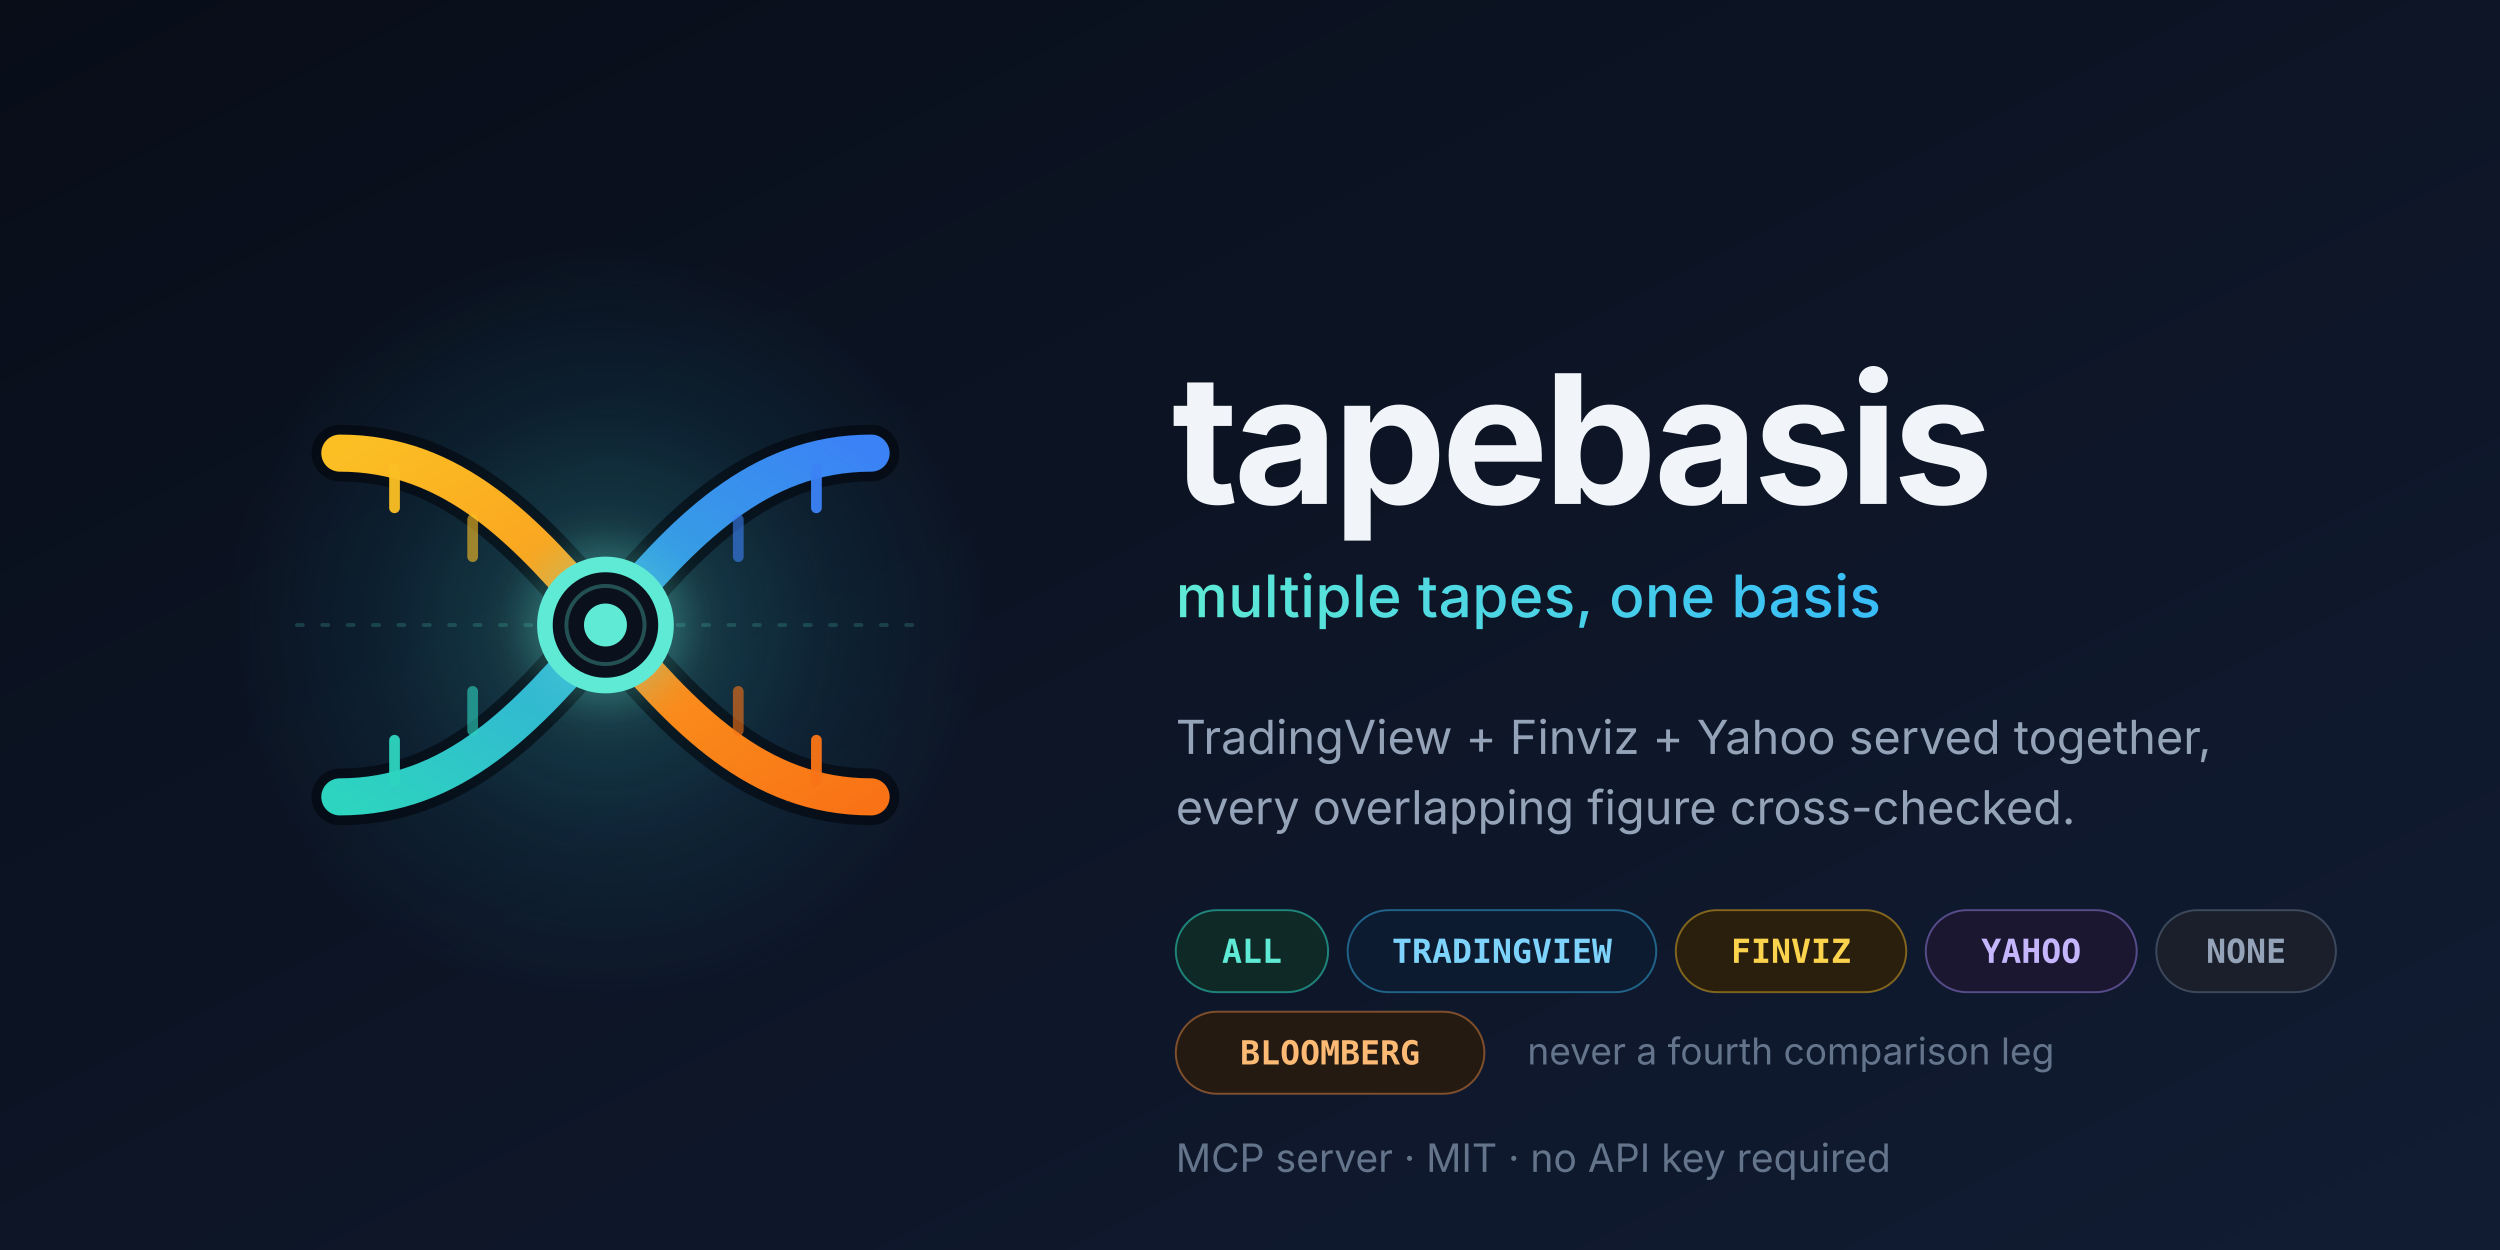
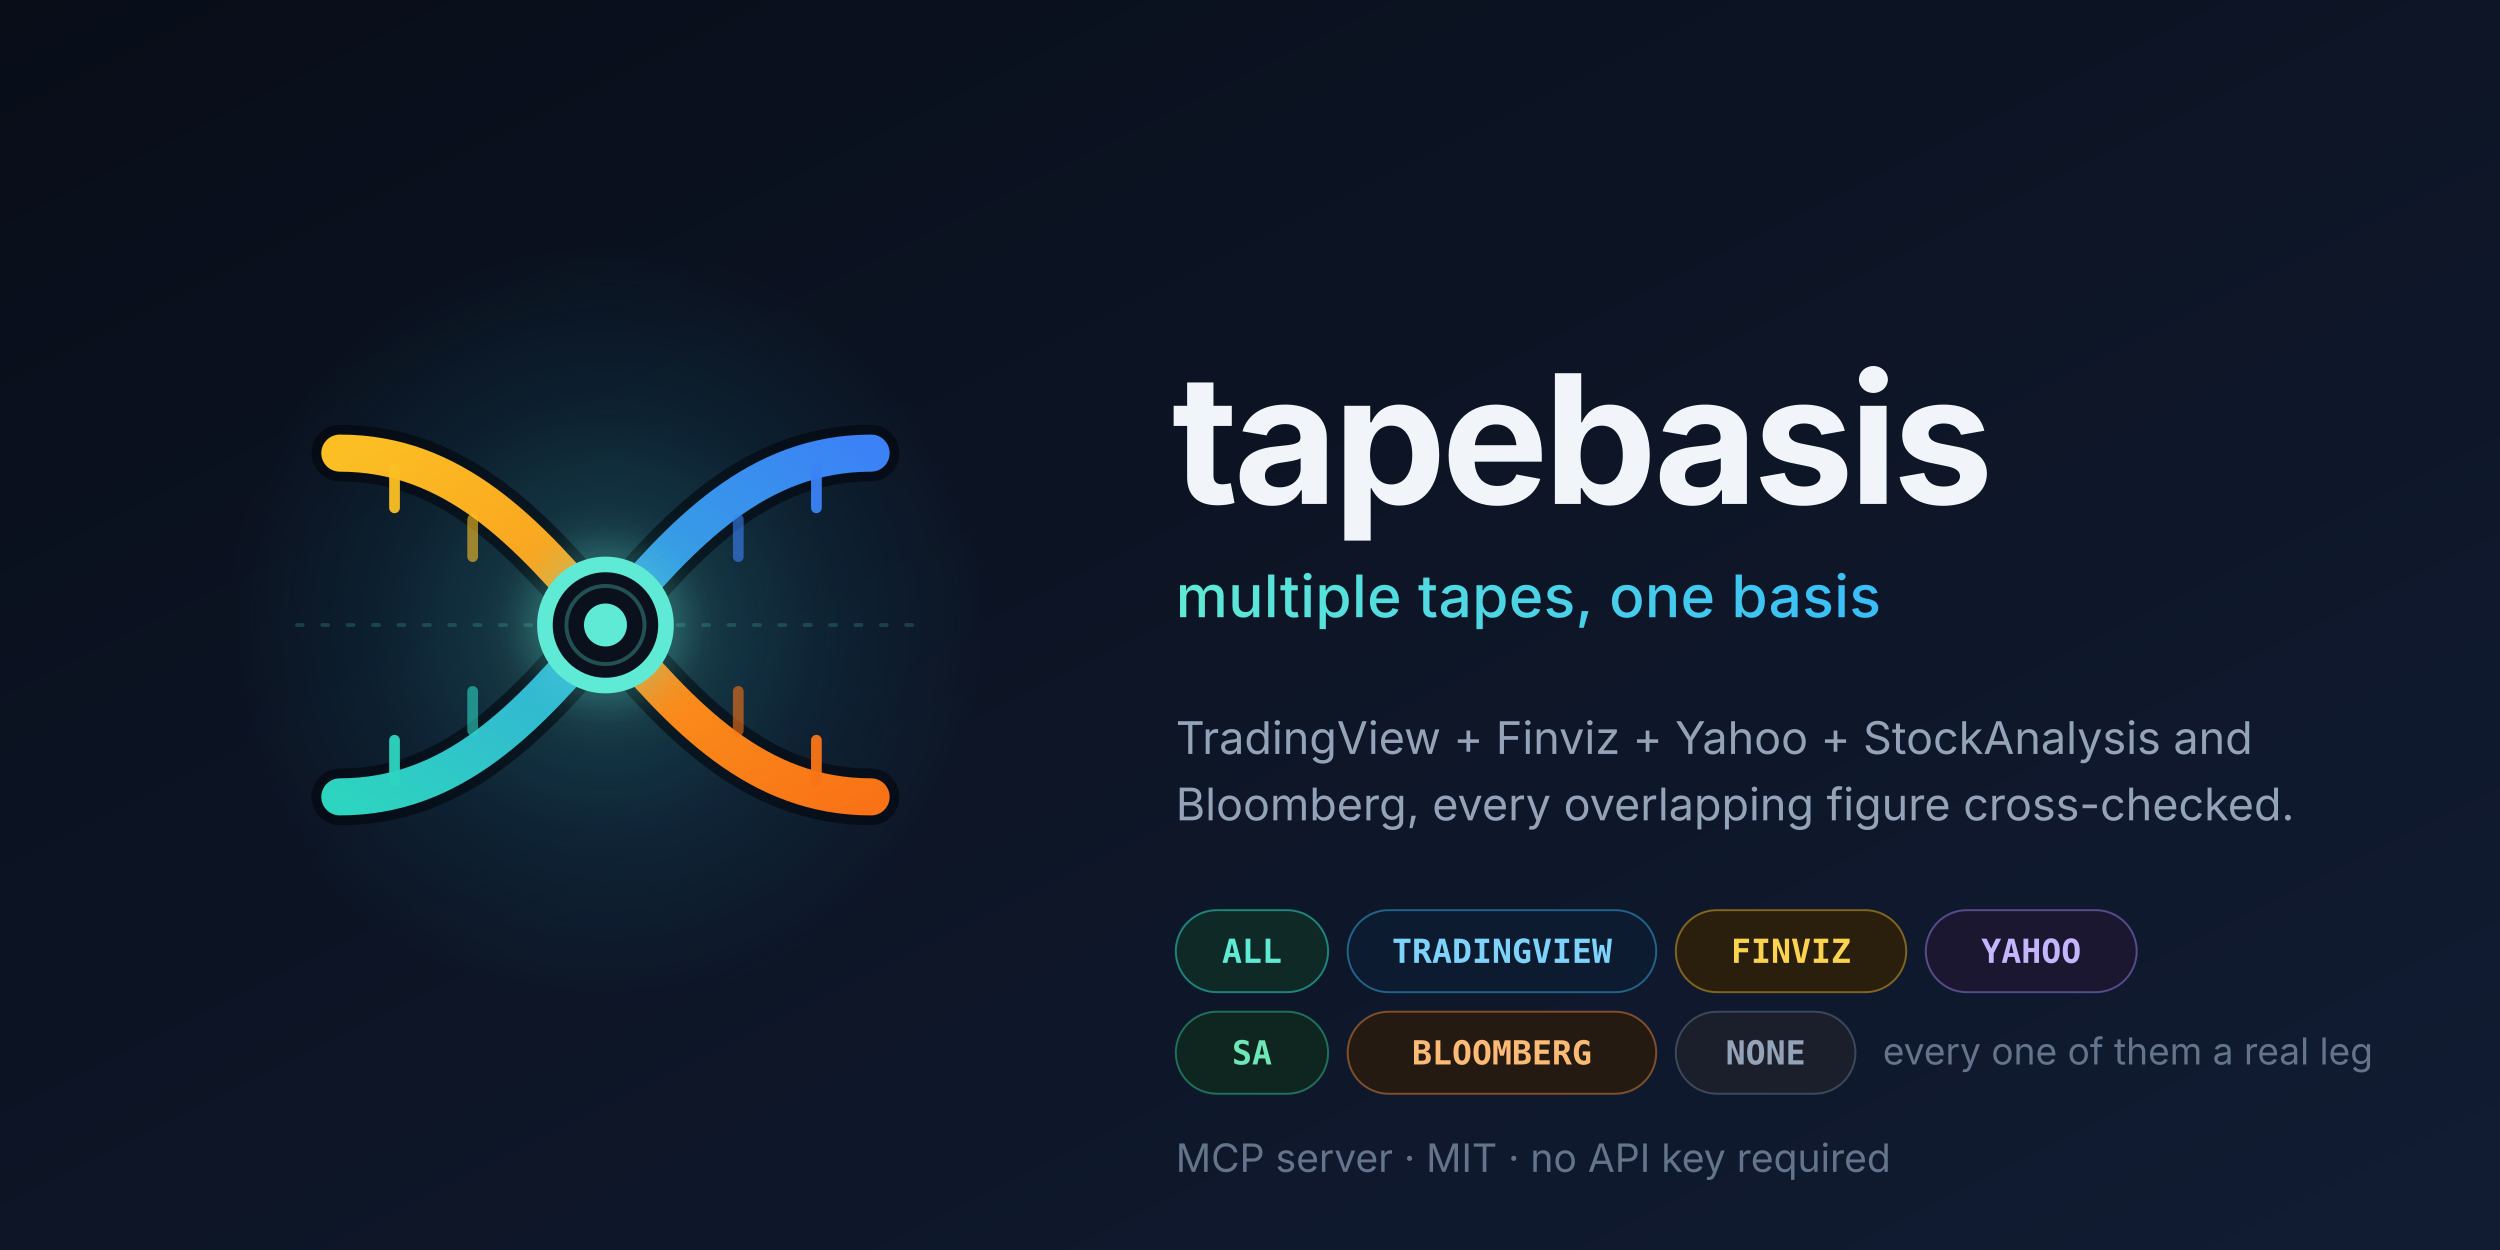
<svg xmlns="http://www.w3.org/2000/svg" viewBox="0 0 1280 640" width="1280" height="640" role="img" aria-labelledby="ogTitle ogDesc">
  <defs>
    <linearGradient id="ogBg" x1="0" y1="0" x2="1" y2="1">
      <stop offset="0" stop-color="#080d18" />
      <stop offset="0.5" stop-color="#0d1526" />
      <stop offset="1" stop-color="#111c33" />
    </linearGradient>
    <linearGradient id="ogCool" x1="0" y1="1" x2="1" y2="0">
      <stop offset="0" stop-color="#2dd4bf" />
      <stop offset="1" stop-color="#3b82f6" />
    </linearGradient>
    <linearGradient id="ogWarm" x1="0" y1="0" x2="1" y2="1">
      <stop offset="0" stop-color="#fbbf24" />
      <stop offset="1" stop-color="#f97316" />
    </linearGradient>
    <linearGradient id="ogAccent" x1="0" y1="0" x2="1" y2="0">
      <stop offset="0" stop-color="#5eead4" />
      <stop offset="1" stop-color="#38bdf8" />
    </linearGradient>
    <radialGradient id="ogGlow" cx="0.5" cy="0.5" r="0.5">
      <stop offset="0" stop-color="#5eead4" stop-opacity="0.26" />
      <stop offset="0.6" stop-color="#22d3ee" stop-opacity="0.07" />
      <stop offset="1" stop-color="#22d3ee" stop-opacity="0" />
    </radialGradient>
    <filter id="ogBloom" x="-60%" y="-60%" width="220%" height="220%">
      <feGaussianBlur stdDeviation="9" />
    </filter>
    <path id="ogCoolCurve" d="M118 432 C 176 432, 214 392, 254 344 C 294 296, 332 256, 390 256" />
    <path id="ogWarmCurve" d="M118 256 C 176 256, 214 296, 254 344 C 294 392, 332 432, 390 432" />
  </defs>
  <rect width="1280" height="640" fill="url(#ogBg)" />
  <g transform="translate(56 -24)">
    <circle cx="254" cy="344" r="196" fill="url(#ogGlow)" />
    <path d="M96 344 H420" stroke="#5eead4" stroke-opacity="0.18" stroke-width="2" stroke-dasharray="3 10" stroke-linecap="round" />
    <use href="#ogCoolCurve" fill="none" stroke="#02060d" stroke-opacity="0.6" stroke-width="29" stroke-linecap="round" />
    <use href="#ogWarmCurve" fill="none" stroke="#02060d" stroke-opacity="0.6" stroke-width="29" stroke-linecap="round" />
    <use href="#ogCoolCurve" fill="none" stroke="url(#ogCool)" stroke-width="19" stroke-linecap="round" />
    <use href="#ogWarmCurve" fill="none" stroke="url(#ogWarm)" stroke-width="19" stroke-linecap="round" />
    <g stroke-width="5.5" stroke-linecap="round">
      <path d="M146 424 v-21" stroke="#2dd4bf" opacity="0.95" />
      <path d="M186 398 v-20" stroke="#2dd4bf" opacity="0.6" />
      <path d="M362 264 v20" stroke="#3b82f6" opacity="0.95" />
      <path d="M322 290 v19" stroke="#3b82f6" opacity="0.6" />
      <path d="M362 424 v-21" stroke="#f97316" opacity="0.95" />
      <path d="M322 398 v-20" stroke="#f97316" opacity="0.6" />
      <path d="M146 264 v20" stroke="#fbbf24" opacity="0.95" />
      <path d="M186 290 v19" stroke="#fbbf24" opacity="0.6" />
    </g>
    <circle cx="254" cy="344" r="42" fill="#5eead4" opacity="0.24" filter="url(#ogBloom)" />
    <circle cx="254" cy="344" r="31" fill="#0a101c" stroke="#5eead4" stroke-width="8" />
    <circle cx="254" cy="344" r="11" fill="#5eead4" />
    <circle cx="254" cy="344" r="20" fill="none" stroke="#5eead4" stroke-opacity="0.3" stroke-width="2" />
  </g>
  <text x="600" y="258" font-family="Inter, 'Helvetica Neue', Helvetica, Arial, sans-serif" font-size="92" font-weight="700" fill="#f1f5f9" letter-spacing="-2.5">tapebasis</text>
  <text x="602" y="316" font-family="Inter, 'Helvetica Neue', Helvetica, Arial, sans-serif" font-size="30" font-weight="500" fill="url(#ogAccent)" letter-spacing="0.2">multiple tapes, one basis</text>
-   <text x="602" y="386" font-family="Inter, 'Helvetica Neue', Helvetica, Arial, sans-serif" font-size="24" fill="#94a3b8">TradingView + Finviz + Yahoo served together,</text>
-   <text x="602" y="422" font-family="Inter, 'Helvetica Neue', Helvetica, Arial, sans-serif" font-size="24" fill="#94a3b8">every overlapping figure cross-checked.</text>
+   <text x="602" y="386" font-family="Inter, 'Helvetica Neue', Helvetica, Arial, sans-serif" font-size="23" fill="#94a3b8">TradingView + Finviz + Yahoo + StockAnalysis and</text>
+   <text x="602" y="420" font-family="Inter, 'Helvetica Neue', Helvetica, Arial, sans-serif" font-size="23" fill="#94a3b8">Bloomberg, every overlapping figure cross-checked.</text>
  <g font-family="'SFMono-Regular', Consolas, Menlo, monospace" font-size="17" font-weight="600">
    <rect x="602" y="466" width="78" height="42" rx="21" fill="#0f2a26" stroke="#2dd4bf" stroke-opacity="0.55" />
    <text x="641" y="493" fill="#5eead4" text-anchor="middle">ALL</text>
    <rect x="690" y="466" width="158" height="42" rx="21" fill="#0d1b30" stroke="#38bdf8" stroke-opacity="0.45" />
    <text x="769" y="493" fill="#7dd3fc" text-anchor="middle">TRADINGVIEW</text>
    <rect x="858" y="466" width="118" height="42" rx="21" fill="#2a1e0c" stroke="#fbbf24" stroke-opacity="0.45" />
    <text x="917" y="493" fill="#fcd34d" text-anchor="middle">FINVIZ</text>
    <rect x="986" y="466" width="108" height="42" rx="21" fill="#1b1730" stroke="#a78bfa" stroke-opacity="0.45" />
    <text x="1040" y="493" fill="#c4b5fd" text-anchor="middle">YAHOO</text>
-     <rect x="1104" y="466" width="92" height="42" rx="21" fill="#1a1f2b" stroke="#64748b" stroke-opacity="0.5" />
-     <text x="1150" y="493" fill="#94a3b8" text-anchor="middle">NONE</text>
-     <rect x="602" y="518" width="158" height="42" rx="21" fill="#241a12" stroke="#fb923c" stroke-opacity="0.45" />
-     <text x="681" y="545" fill="#fdba74" text-anchor="middle">BLOOMBERG</text>
+     <rect x="602" y="518" width="78" height="42" rx="21" fill="#0f2620" stroke="#34d399" stroke-opacity="0.45" />
+     <text x="641" y="545" fill="#6ee7b7" text-anchor="middle">SA</text>
+     <rect x="690" y="518" width="158" height="42" rx="21" fill="#241a12" stroke="#fb923c" stroke-opacity="0.45" />
+     <text x="769" y="545" fill="#fdba74" text-anchor="middle">BLOOMBERG</text>
+     <rect x="858" y="518" width="92" height="42" rx="21" fill="#1a1f2b" stroke="#64748b" stroke-opacity="0.5" />
+     <text x="904" y="545" fill="#94a3b8" text-anchor="middle">NONE</text>
  </g>
-   <text x="782" y="545" font-family="Inter, 'Helvetica Neue', Helvetica, Arial, sans-serif" font-size="19" fill="#64748b">never a fourth comparison leg</text>
+   <text x="964" y="545" font-family="Inter, 'Helvetica Neue', Helvetica, Arial, sans-serif" font-size="19" fill="#64748b">every one of them a real leg</text>
  <text x="602" y="600" font-family="Inter, 'Helvetica Neue', Helvetica, Arial, sans-serif" font-size="20" fill="#64748b">MCP server · MIT · no API key required</text>
</svg>
